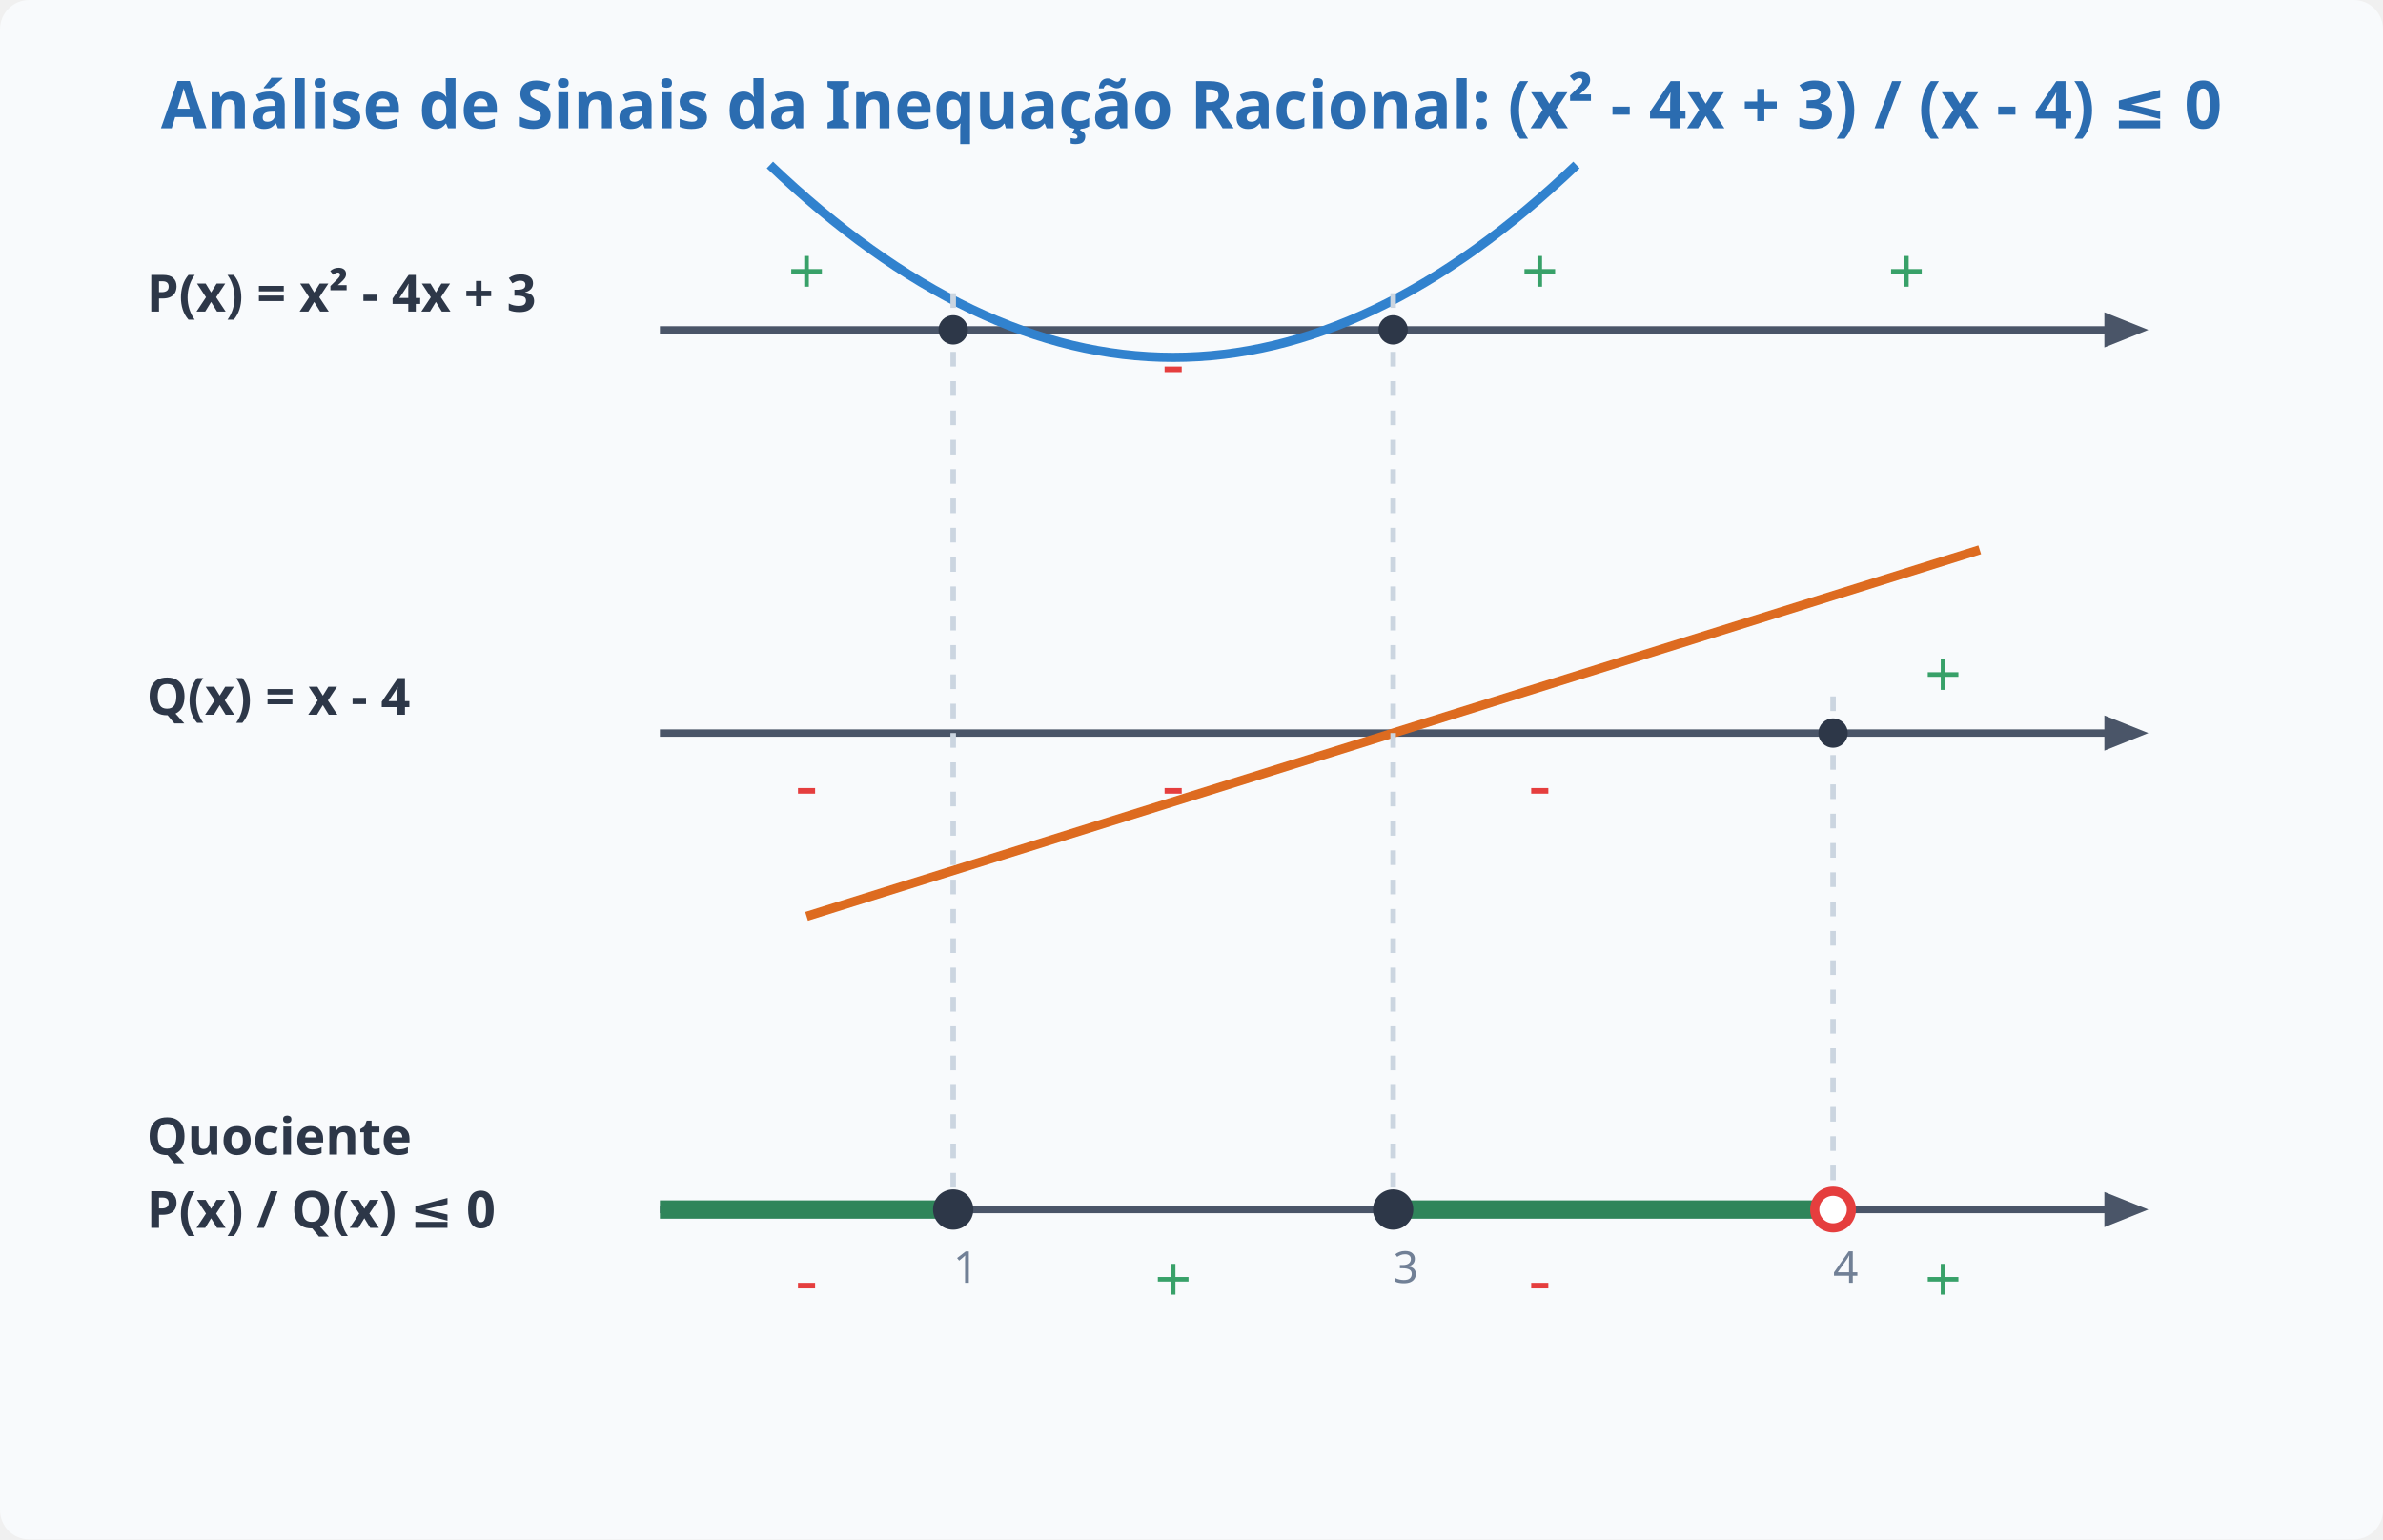
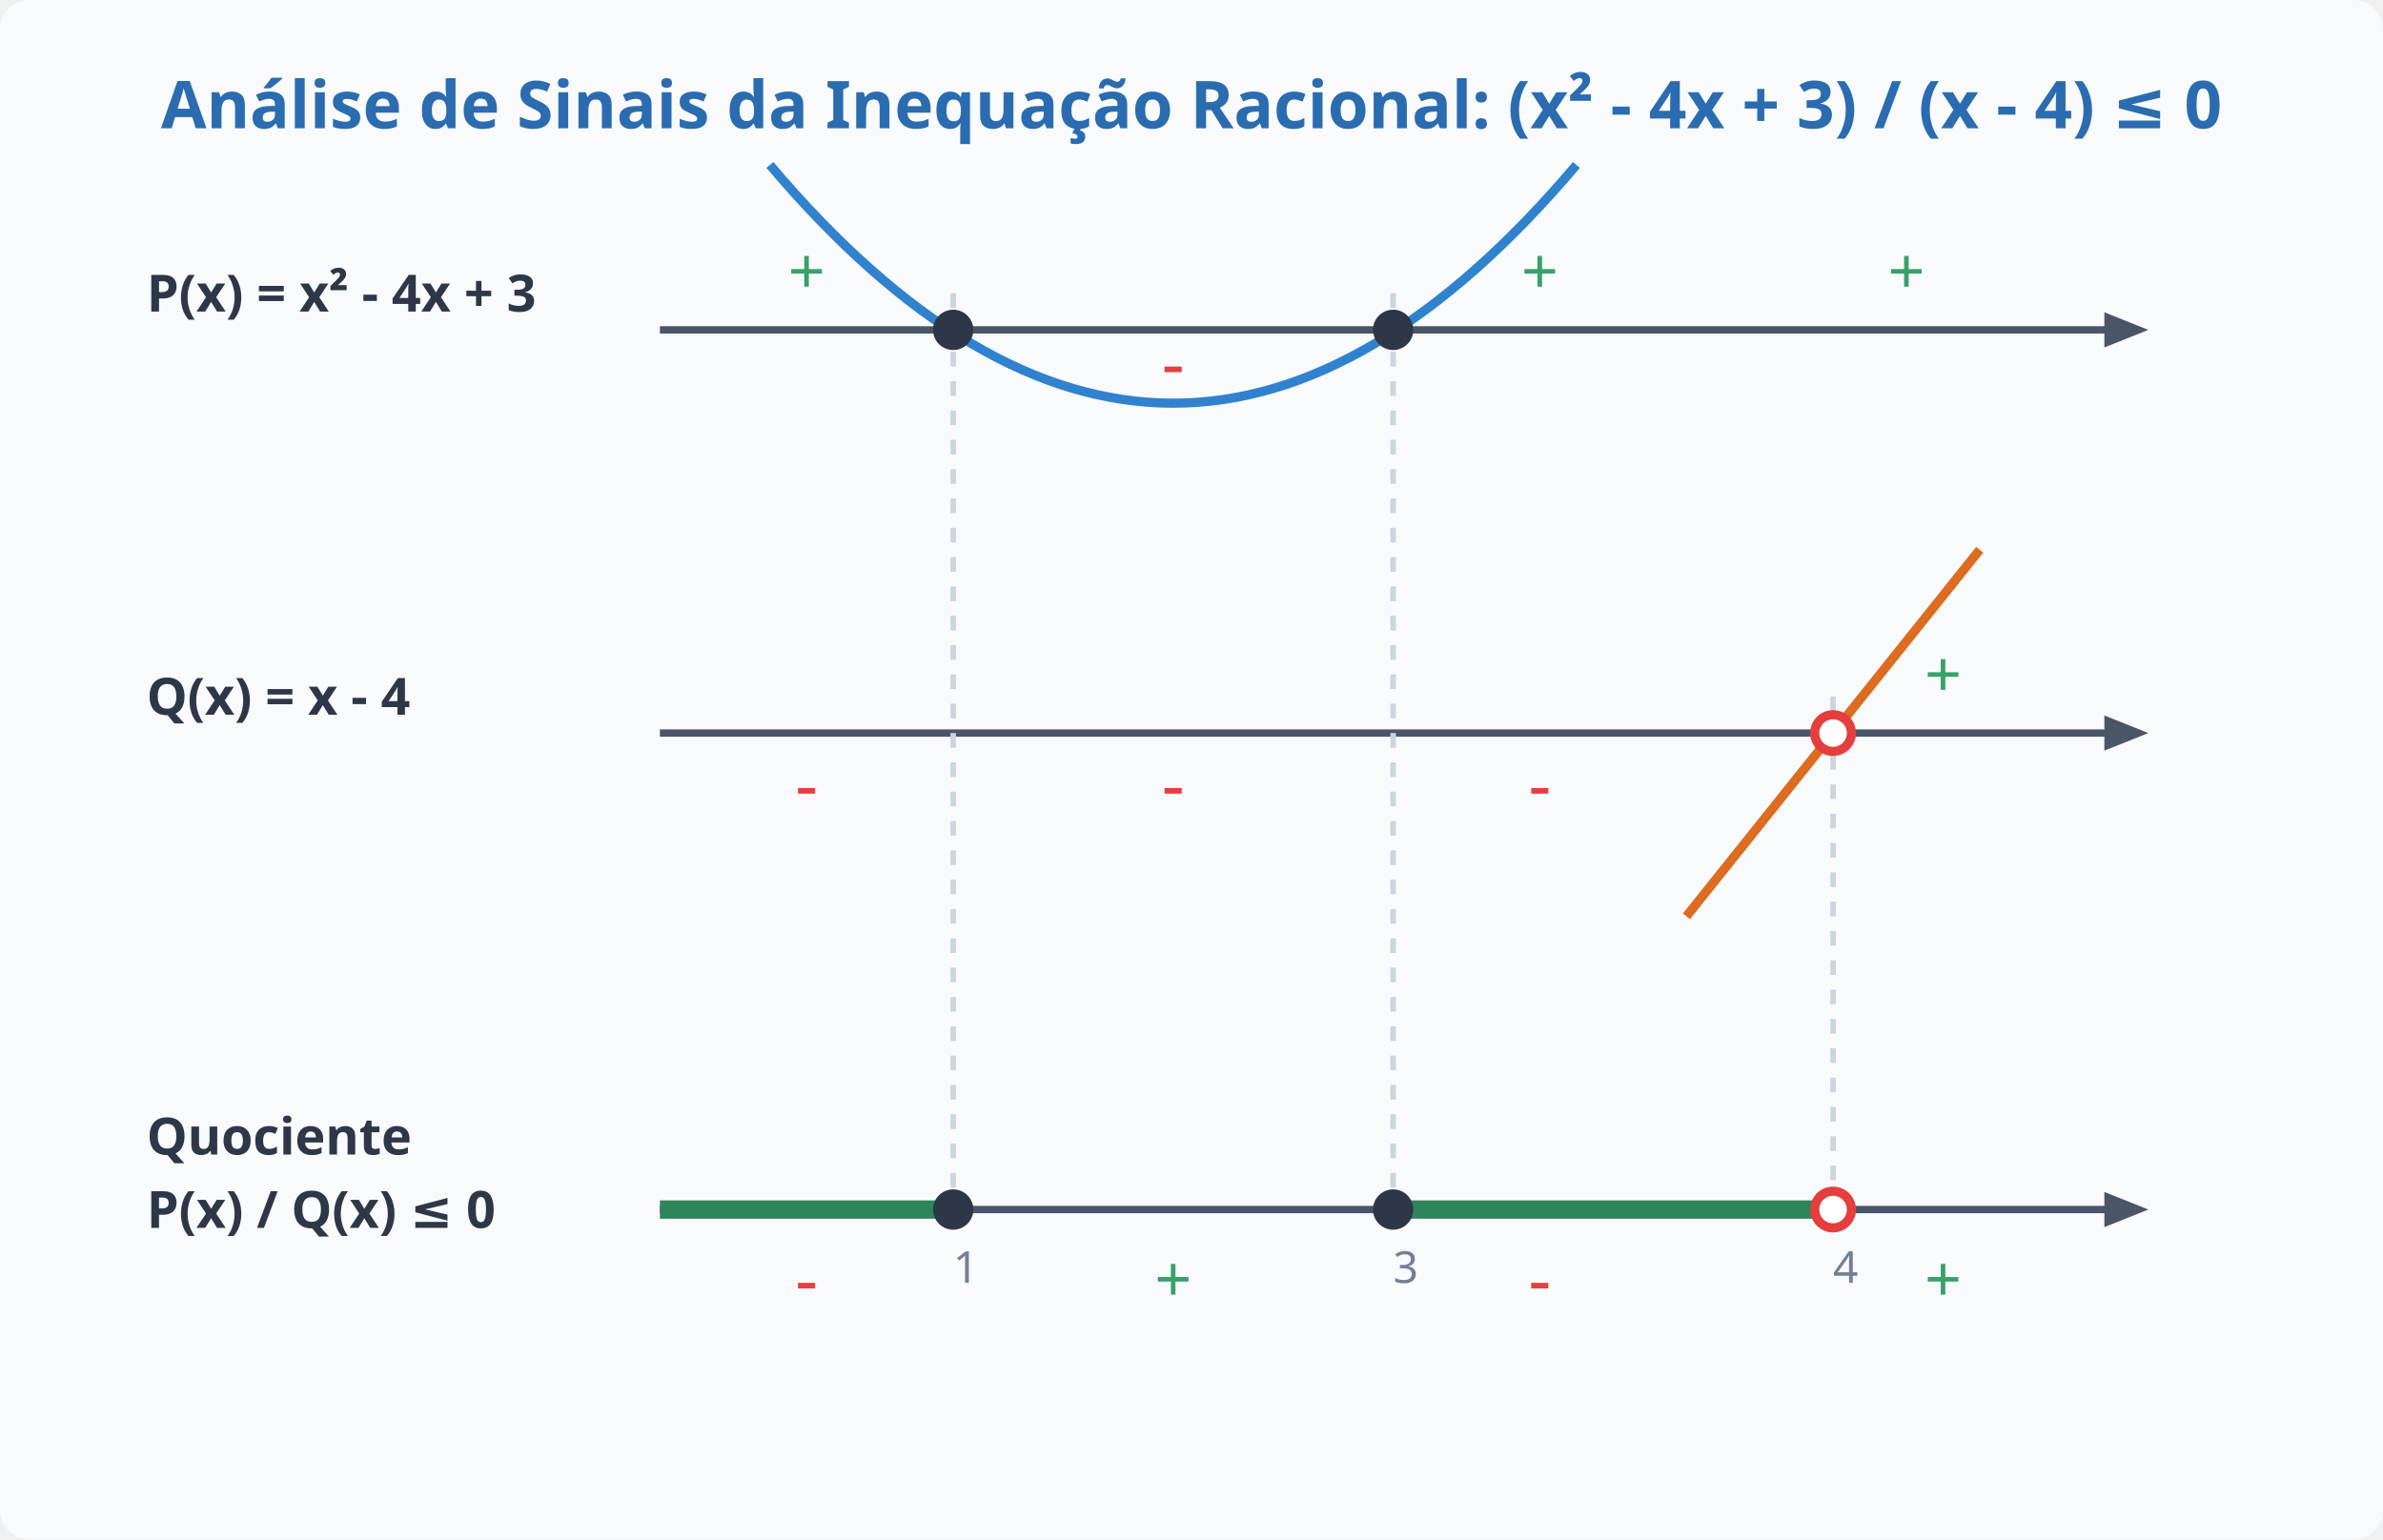
<svg xmlns="http://www.w3.org/2000/svg" viewBox="0 0 650 420" width="100%" height="100%">
  <defs>
    <style>
      .axis { stroke: #4A5568; stroke-width: 2; marker-end: url(#arrow); }
      .grid-dash { stroke: #CBD5E0; stroke-width: 1.5; stroke-dasharray: 4 4; }
      .curve-p { stroke: #3182CE; stroke-width: 2.5; fill: none; }
      .line-q { stroke: #DD6B20; stroke-width: 2.5; fill: none; }
      .result-ray { stroke: #2F855A; stroke-width: 5; fill: none; }
      
      .text-title { font-family: 'Segoe UI', sans-serif; font-size: 15px; font-weight: bold; fill: #1A202C; }
      .text-label { font-family: 'Segoe UI', sans-serif; font-size: 14px; font-weight: bold; fill: #2D3748; }
      .text-axis { font-family: 'Segoe UI', sans-serif; font-size: 12px; fill: #718096; }
      
      .sign-pos { fill: #38A169; font-weight: bold; font-size: 18px; text-anchor: middle; }
      .sign-neg { fill: #E53E3E; font-weight: bold; font-size: 18px; text-anchor: middle; }
      
      .dot-closed { fill: #2D3748; stroke: #2D3748; stroke-width: 1; }
      .dot-open { fill: #FFF; stroke: #E53E3E; stroke-width: 2.5; }
+       circle { r: 5; }
    </style>
    <marker id="arrow" viewBox="0 0 10 10" refX="5" refY="5" markerWidth="6" markerHeight="6" orient="auto-start-reverse">
      <path d="M 0 1 L 10 5 L 0 9 z" fill="#4A5568" />
    </marker>
  </defs>
  <rect width="100%" height="100%" fill="#F8FAFC" rx="8" />
  <text x="325" y="35" text-anchor="middle" font-family="'Segoe UI', sans-serif" font-size="18px" font-weight="bold" fill="#2B6CB0">Análise de Sinais da Inequação Racional: (x² - 4x + 3) / (x - 4) ≤ 0</text>
  <g transform="translate(0, 20)">
    <text x="40" y="65" class="text-label">P(x) = x² - 4x + 3</text>
    <line x1="180" y1="70" x2="580" y2="70" class="axis" />
-     <path d="M 210,25 Q 320,130 430,25" class="curve-p" />
+     <path d="M 210,25 Q 320,155 430,25" class="curve-p" />
    <text x="220" y="60" class="sign-pos">+</text>
    <text x="320" y="85" class="sign-neg">-</text>
    <text x="420" y="60" class="sign-pos">+</text>
    <text x="520" y="60" class="sign-pos">+</text>
  </g>
  <g transform="translate(0, 130)">
    <text x="40" y="65" class="text-label">Q(x) = x - 4</text>
    <line x1="180" y1="70" x2="580" y2="70" class="axis" />
-     <line x1="220" y1="120" x2="540" y2="20" class="line-q" />
+     <line x1="460" y1="120" x2="540" y2="20" class="line-q" />
    <text x="220" y="90" class="sign-neg">-</text>
    <text x="320" y="90" class="sign-neg">-</text>
    <text x="420" y="90" class="sign-neg">-</text>
    <text x="530" y="60" class="sign-pos">+</text>
  </g>
  <g transform="translate(0, 260)">
    <text x="40" y="55" class="text-label">Quociente</text>
    <text x="40" y="75" class="text-label">P(x) / Q(x) ≤ 0</text>
    <line x1="180" y1="70" x2="580" y2="70" class="axis" />
    <line x1="180" y1="70" x2="260" y2="70" class="result-ray" />
    <line x1="380" y1="70" x2="500" y2="70" class="result-ray" />
    <text x="220" y="95" class="sign-neg">-</text>
    <text x="320" y="95" class="sign-pos">+</text>
    <text x="420" y="95" class="sign-neg">-</text>
    <text x="530" y="95" class="sign-pos">+</text>
  </g>
  <line x1="260" y1="80" x2="260" y2="330" class="grid-dash" />
  <text x="260" y="350" class="text-axis">1</text>
-   <circle cx="260" cy="90" r="4" fill="#2D3748" />
-   <circle cx="260" cy="330" r="5" class="dot-closed" />
+   <circle cx="260" cy="90" class="dot-closed" />
+   <circle cx="260" cy="330" class="dot-closed" />
  <line x1="380" y1="80" x2="380" y2="330" class="grid-dash" />
  <text x="380" y="350" class="text-axis">3</text>
-   <circle cx="380" cy="90" r="4" fill="#2D3748" />
-   <circle cx="380" cy="330" r="5" class="dot-closed" />
+   <circle cx="380" cy="90" class="dot-closed" />
+   <circle cx="380" cy="330" class="dot-closed" />
  <line x1="500" y1="190" x2="500" y2="330" class="grid-dash" />
  <text x="500" y="350" class="text-axis">4</text>
-   <circle cx="500" cy="200" r="4" fill="#2D3748" />
-   <circle cx="500" cy="330" r="5" class="dot-open" />
+   <circle cx="500" cy="200" class="dot-open" />
+   <circle cx="500" cy="330" class="dot-open" />
</svg>
